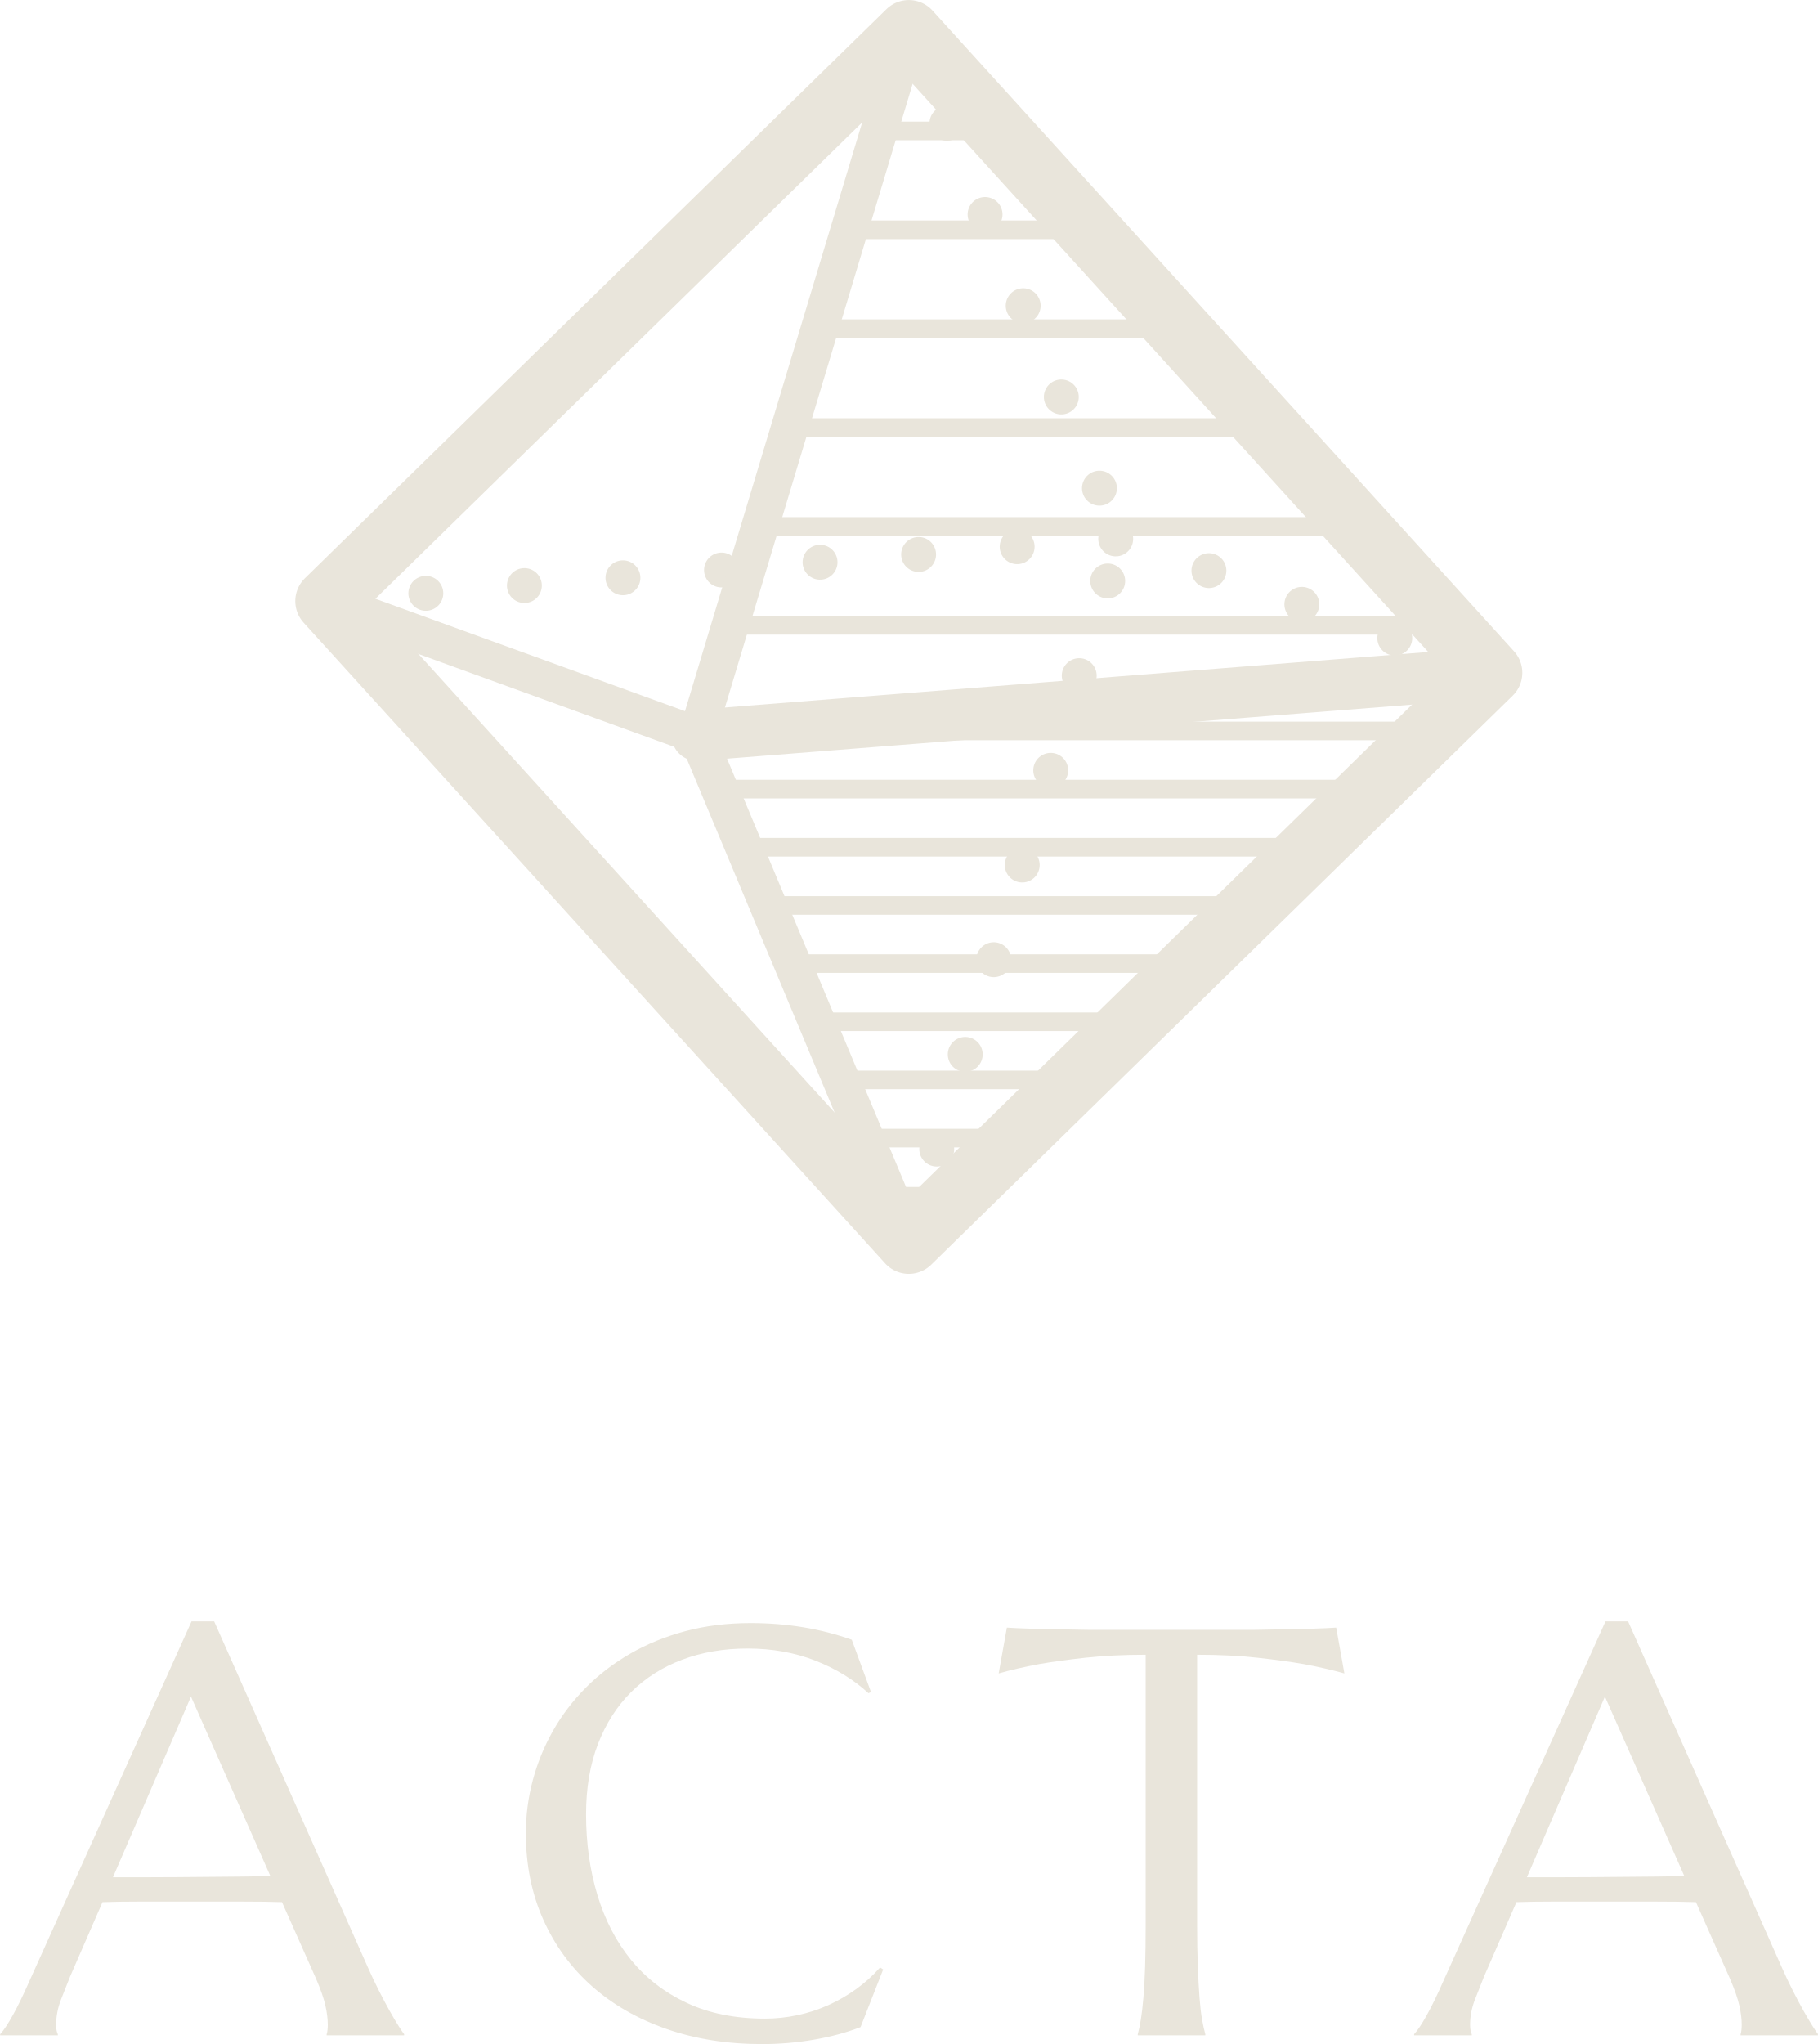
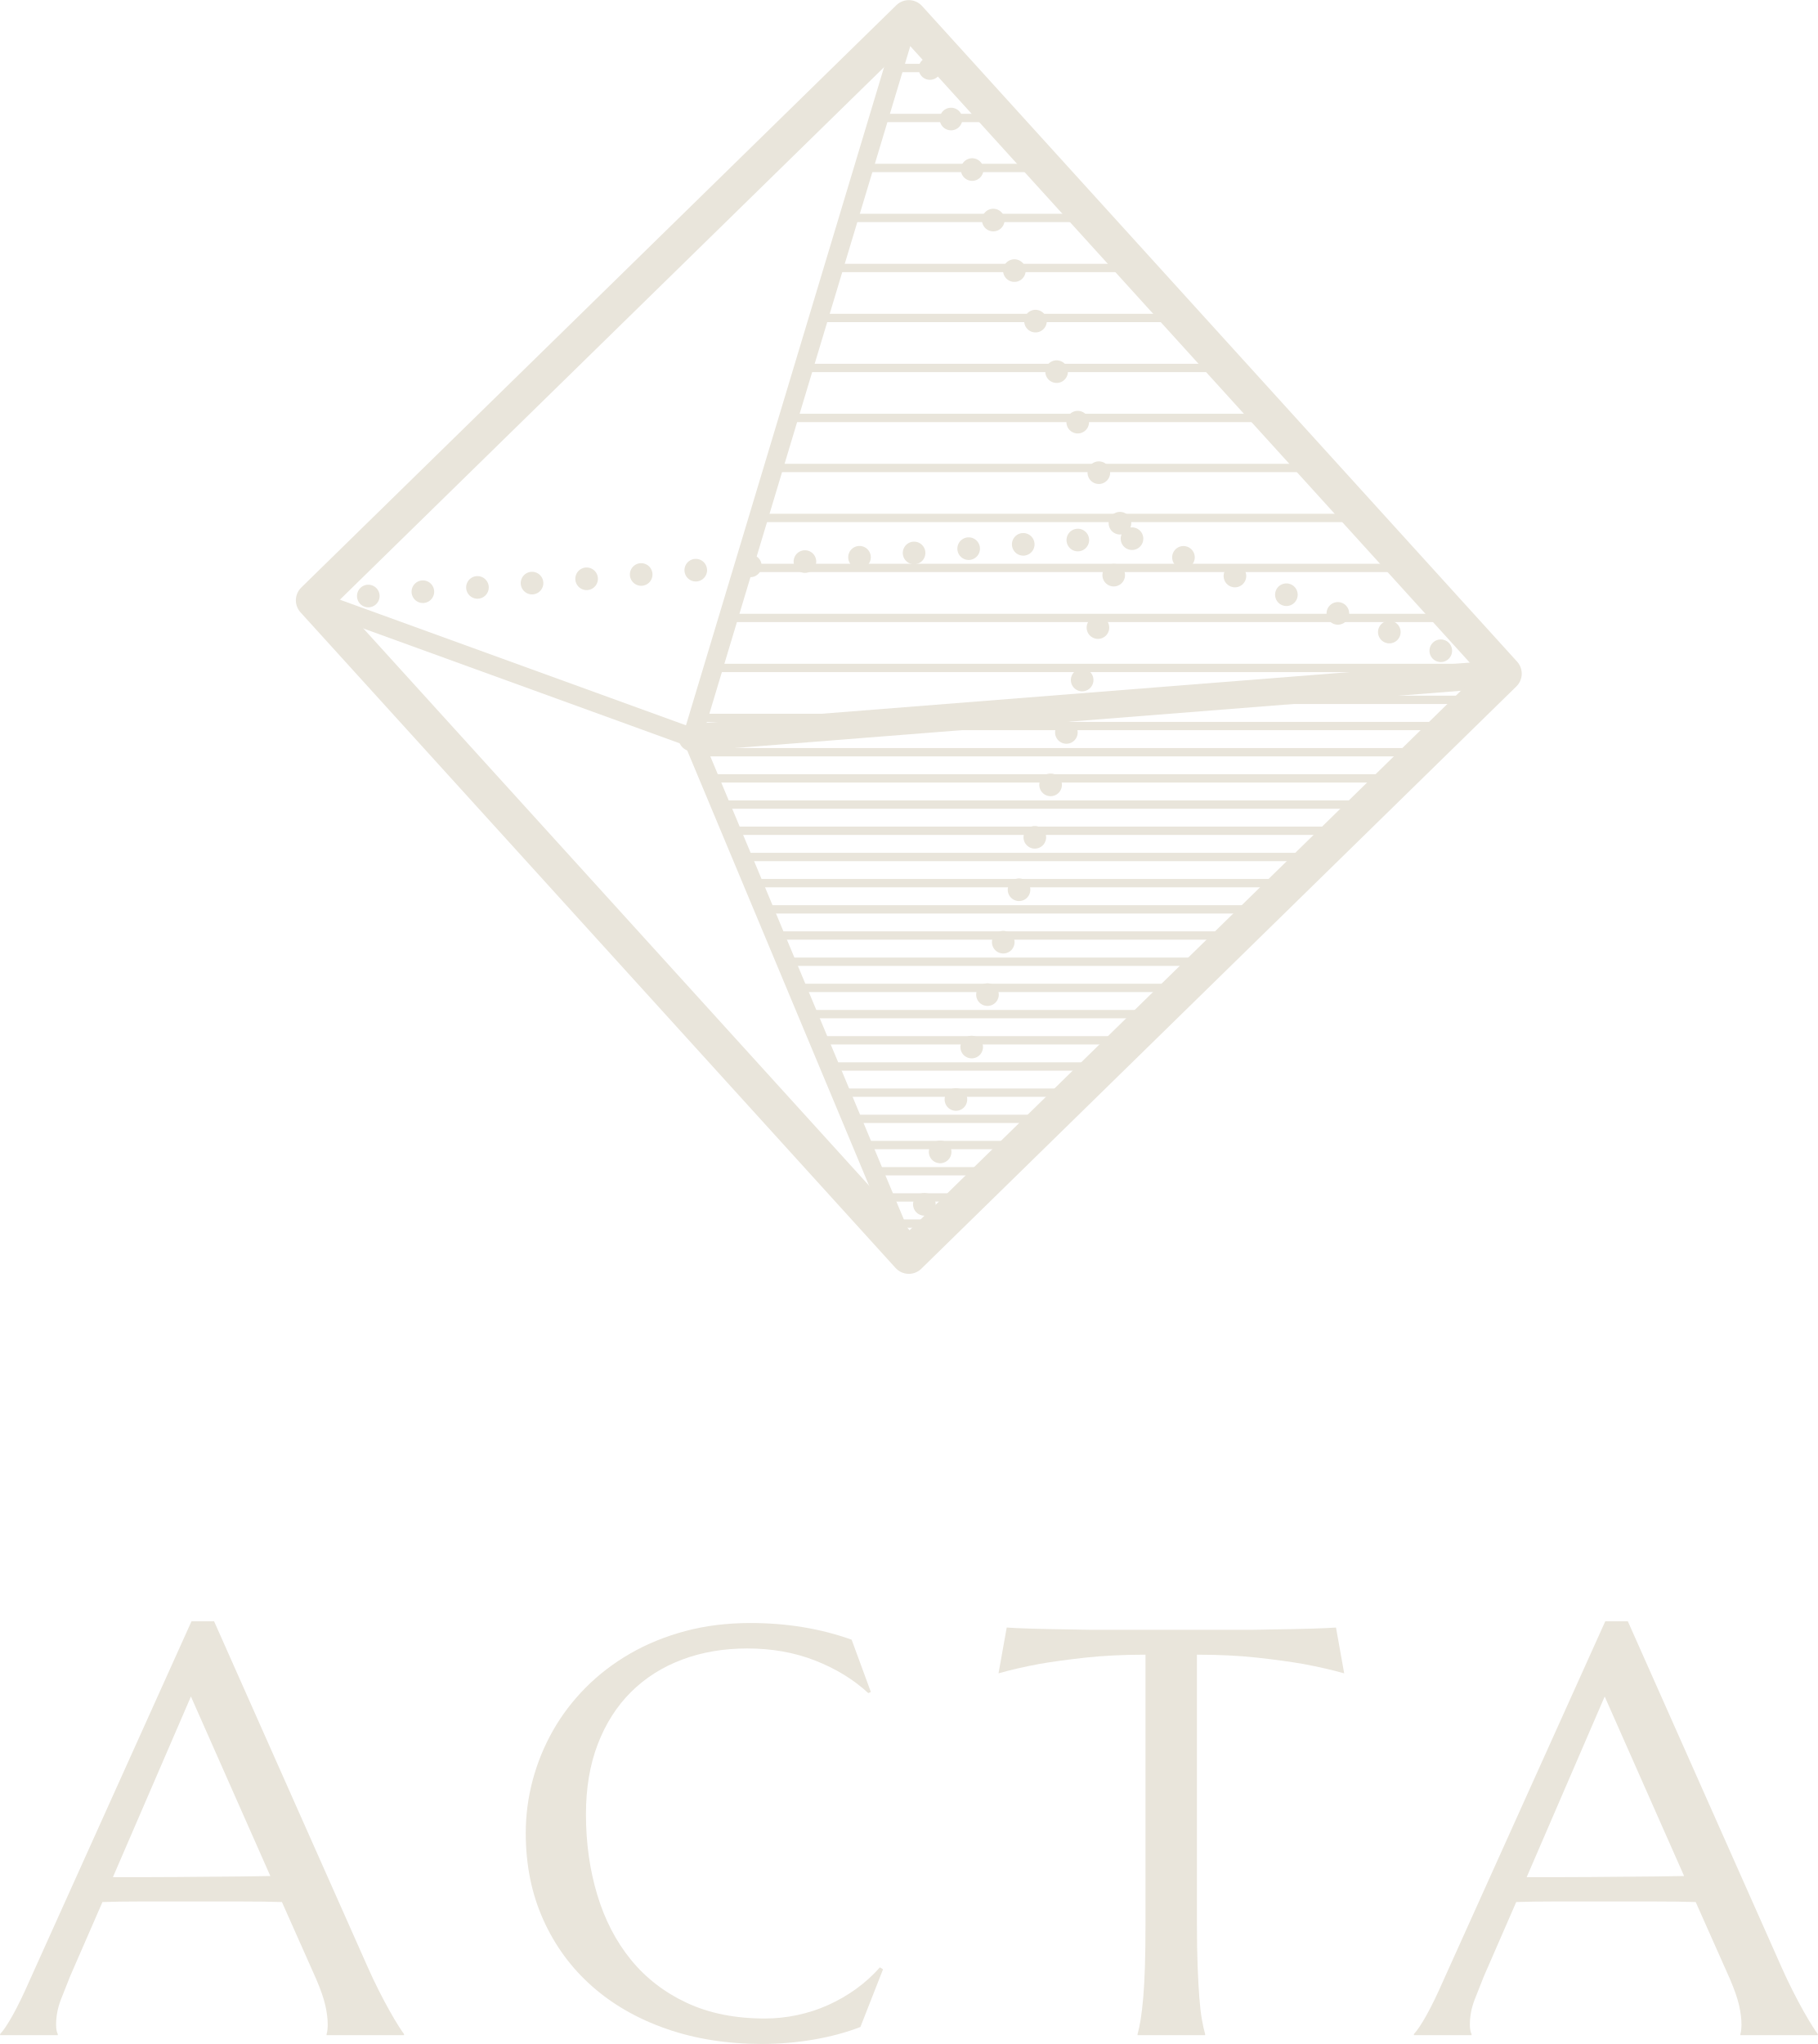
- <svg xmlns="http://www.w3.org/2000/svg" width="910.9" height="1024">
-   <svg x="0" y="0" width="910.9" height="1024" viewBox="0 0 62.8 70.6">
-     <svg viewBox="-2.75 -2.75 105.5 109.5" fill="none" stroke="#e9e5db" stroke-linecap="round" stroke-linejoin="round" x="10.2" y="0" width="42.39" height="44">
-       <path d="M47.44 8.5H57.72M44.88 17H65.43M42.32 25.5H73.15M39.77 34H80.86M37.21 42.5H88.58M34.65 51H96.3" stroke-width="1.6" />
-       <path d="M36.62 60.08H94.89M33.73 65.08H89.78M35.82 70.08H84.67M37.91 75.08H79.56M40 80.08H74.45M42.09 85.08H69.34M44.18 90.08H64.23M46.27 95.08H59.12M48.36 100.08H54.01" stroke-width="1.6" />
-       <path d="M0 48.92L68.2 43.54L100 55.08M50 0L68.2 43.54L50 104" stroke-width="3" stroke-dasharray="0 8.5" />
-       <path d="M50 0L31.8 60.46L50 104M0 48.92L31.8 60.46" stroke-width="3.2" />
-       <path d="M31.8 60.46L100 55.08" stroke-width="4.4" />
-       <path d="M50 0L100 55.08L50 104L0 48.92Z" stroke-width="5.5" />
-     </svg>
-     <g transform="translate(0.2 70.3) scale(0.009765625)" fill="#e9e5db">
-       <path transform="translate(0 0)" d="M1135 0V-4Q1137-9 1138-19Q1139-29 1139-37Q1139-68 1130.5-105.5Q1122-143 1098-199L977-471Q921-473 828-473Q735-473 627-473Q548-473 474.5-473Q401-473 342-471L227-207Q212-170 195-126Q178-82 178-37Q178-24 180-15.5Q182-7 184-4V0H-20V-4Q-2-23 25-71.5Q52-120 84-193L657-1464H737L1280-242Q1299-199 1319.5-158.5Q1340-118 1358-86Q1376-54 1390-32Q1404-10 1409-4V0ZM487-559Q545-559 606-559.5Q667-560 725.5-560.5Q784-561 838-561.5Q892-562 936-563L655-1198L379-559Z" />
-       <path transform="translate(1757.64 0)" d="M1303-1214 1294-1210Q1216-1282 1106.5-1325Q997-1368 866-1368Q740-1368 635-1328.5Q530-1289 454.5-1214Q379-1139 337-1030Q295-921 295-782Q295-629 335-496.5Q375-364 454-267Q533-170 651.5-114.5Q770-59 928-59Q985-59 1042-71Q1099-83 1151.5-106.5Q1204-130 1250.5-163.5Q1297-197 1335-240L1346-233L1266-29Q1191 0 1100.5 15.5Q1010 31 918 31Q733 31 579.5-22.5Q426-76 315.5-174Q205-272 143.5-409.5Q82-547 82-715Q82-810 106.5-902Q131-994 178-1077Q225-1160 294-1229.5Q363-1299 451.5-1350Q540-1401 646.5-1429.5Q753-1458 877-1458Q1070-1458 1235-1399Z" />
-       <path transform="translate(3512.28 0)" d="M520-1346Q402-1346 307-1335.5Q212-1325 143-1313Q63-1298 0-1280L29-1442Q41-1441 65-1440Q89-1439 118.5-1438Q148-1437 180.5-1436.5Q213-1436 242-1435.5Q271-1435 293.5-1434.5Q316-1434 326-1434H897Q907-1434 929.5-1434.5Q952-1435 981-1435.5Q1010-1436 1042.5-1436.5Q1075-1437 1104.5-1438Q1134-1439 1158-1440Q1182-1441 1194-1442L1223-1280Q1159-1298 1079-1313Q1010-1325 915-1335.5Q820-1346 702-1346V-391Q702-306 704.5-242.5Q707-179 710.5-133Q714-87 719.5-56Q725-25 731-4V0H492V-4Q498-25 503-56Q508-87 512-133Q516-179 518-242.5Q520-306 520-391Z" />
-       <path transform="translate(5001.92 0)" d="M1135 0V-4Q1137-9 1138-19Q1139-29 1139-37Q1139-68 1130.5-105.5Q1122-143 1098-199L977-471Q921-473 828-473Q735-473 627-473Q548-473 474.5-473Q401-473 342-471L227-207Q212-170 195-126Q178-82 178-37Q178-24 180-15.5Q182-7 184-4V0H-20V-4Q-2-23 25-71.5Q52-120 84-193L657-1464H737L1280-242Q1299-199 1319.5-158.5Q1340-118 1358-86Q1376-54 1390-32Q1404-10 1409-4V0ZM487-559Q545-559 606-559.5Q667-560 725.5-560.5Q784-561 838-561.5Q892-562 936-563L655-1198L379-559Z" />
-     </g>
+ <svg xmlns="http://www.w3.org/2000/svg" viewBox="0 0 62.81 70.6" width="910.9" height="1024">
+   <svg viewBox="-1.5 -1.5 103 107" fill="none" stroke="#e9e5db" stroke-linecap="round" stroke-linejoin="round" x="10.22" y="0" width="42.36" height="44">
+     <path d="M48.74 4.2H53.81M47.47 8.4H57.63M46.21 12.6H61.44M44.94 16.8H65.25M43.68 21H69.06M42.41 25.2H72.88M41.15 29.4H76.69M39.89 33.6H80.5M38.62 37.8H84.31M37.36 42H88.13M36.09 46.2H91.94M34.83 50.4H95.75M33.56 54.6H99.56M32.3 58.8H52.84" stroke-width="0.7" />
+     <path d="M72.11 57.28H97.75M44.22 59.48H95.5M32.31 61.68H93.25M33.23 63.88H91.01M34.15 66.08H88.76M35.07 68.28H86.51M35.99 70.48H84.26M36.91 72.68H82.01M37.83 74.88H79.76M38.75 77.08H77.51M39.67 79.28H75.27M40.59 81.48H73.02M41.51 83.68H70.77M42.43 85.88H68.52M43.35 88.08H66.27M44.26 90.28H64.02M45.18 92.48H61.77M46.1 94.68H59.53M47.02 96.88H57.28M47.94 99.08H55.03M48.86 101.28H52.78" stroke-width="0.7" />
+     <path d="M0 48.92L68.2 43.54L100 55.08M50 0L68.2 43.54L50 104" stroke-width="1.9" stroke-dasharray="0 4.6" />
+     <path d="M50 0L31.8 60.46L50 104M0 48.92L31.8 60.46" stroke-width="1.6" />
+     <path d="M31.8 60.46L100 55.08" stroke-width="2.3" />
+     <path d="M50 0L100 55.08L50 104L0 48.92Z" stroke-width="3" />
  </svg>
+   <g transform="translate(0.2 70.3) scale(0.009765625)" fill="#e9e5db">
+     <path transform="translate(0 0)" d="M1135 0V-4Q1137-9 1138-19Q1139-29 1139-37Q1139-68 1130.5-105.5Q1122-143 1098-199L977-471Q921-473 828-473Q735-473 627-473Q548-473 474.5-473Q401-473 342-471L227-207Q212-170 195-126Q178-82 178-37Q178-24 180-15.5Q182-7 184-4V0H-20V-4Q-2-23 25-71.5Q52-120 84-193L657-1464H737L1280-242Q1299-199 1319.5-158.5Q1340-118 1358-86Q1376-54 1390-32Q1404-10 1409-4V0ZM487-559Q545-559 606-559.5Q667-560 725.5-560.5Q784-561 838-561.5Q892-562 936-563L655-1198L379-559Z" />
+     <path transform="translate(1757.64 0)" d="M1303-1214 1294-1210Q1216-1282 1106.5-1325Q997-1368 866-1368Q740-1368 635-1328.5Q530-1289 454.5-1214Q379-1139 337-1030Q295-921 295-782Q295-629 335-496.5Q375-364 454-267Q533-170 651.5-114.5Q770-59 928-59Q985-59 1042-71Q1099-83 1151.5-106.5Q1204-130 1250.5-163.5Q1297-197 1335-240L1346-233L1266-29Q1191 0 1100.5 15.5Q1010 31 918 31Q733 31 579.5-22.5Q426-76 315.5-174Q205-272 143.5-409.5Q82-547 82-715Q82-810 106.5-902Q131-994 178-1077Q225-1160 294-1229.5Q363-1299 451.5-1350Q540-1401 646.5-1429.5Q753-1458 877-1458Q1070-1458 1235-1399Z" />
+     <path transform="translate(3512.28 0)" d="M520-1346Q402-1346 307-1335.5Q212-1325 143-1313Q63-1298 0-1280L29-1442Q41-1441 65-1440Q89-1439 118.5-1438Q148-1437 180.5-1436.5Q213-1436 242-1435.5Q271-1435 293.5-1434.5Q316-1434 326-1434H897Q907-1434 929.5-1434.5Q952-1435 981-1435.5Q1010-1436 1042.5-1436.5Q1075-1437 1104.5-1438Q1134-1439 1158-1440Q1182-1441 1194-1442L1223-1280Q1159-1298 1079-1313Q1010-1325 915-1335.5Q820-1346 702-1346V-391Q702-306 704.5-242.5Q707-179 710.5-133Q714-87 719.5-56Q725-25 731-4V0H492V-4Q498-25 503-56Q508-87 512-133Q516-179 518-242.5Q520-306 520-391Z" />
+     <path transform="translate(5001.92 0)" d="M1135 0V-4Q1137-9 1138-19Q1139-29 1139-37Q1139-68 1130.5-105.5Q1122-143 1098-199L977-471Q921-473 828-473Q735-473 627-473Q548-473 474.5-473Q401-473 342-471L227-207Q212-170 195-126Q178-82 178-37Q178-24 180-15.5Q182-7 184-4V0H-20V-4Q-2-23 25-71.5Q52-120 84-193L657-1464H737L1280-242Q1299-199 1319.5-158.5Q1340-118 1358-86Q1376-54 1390-32Q1404-10 1409-4V0ZM487-559Q545-559 606-559.5Q667-560 725.5-560.5Q784-561 838-561.5Q892-562 936-563L655-1198L379-559Z" />
+   </g>
</svg>
